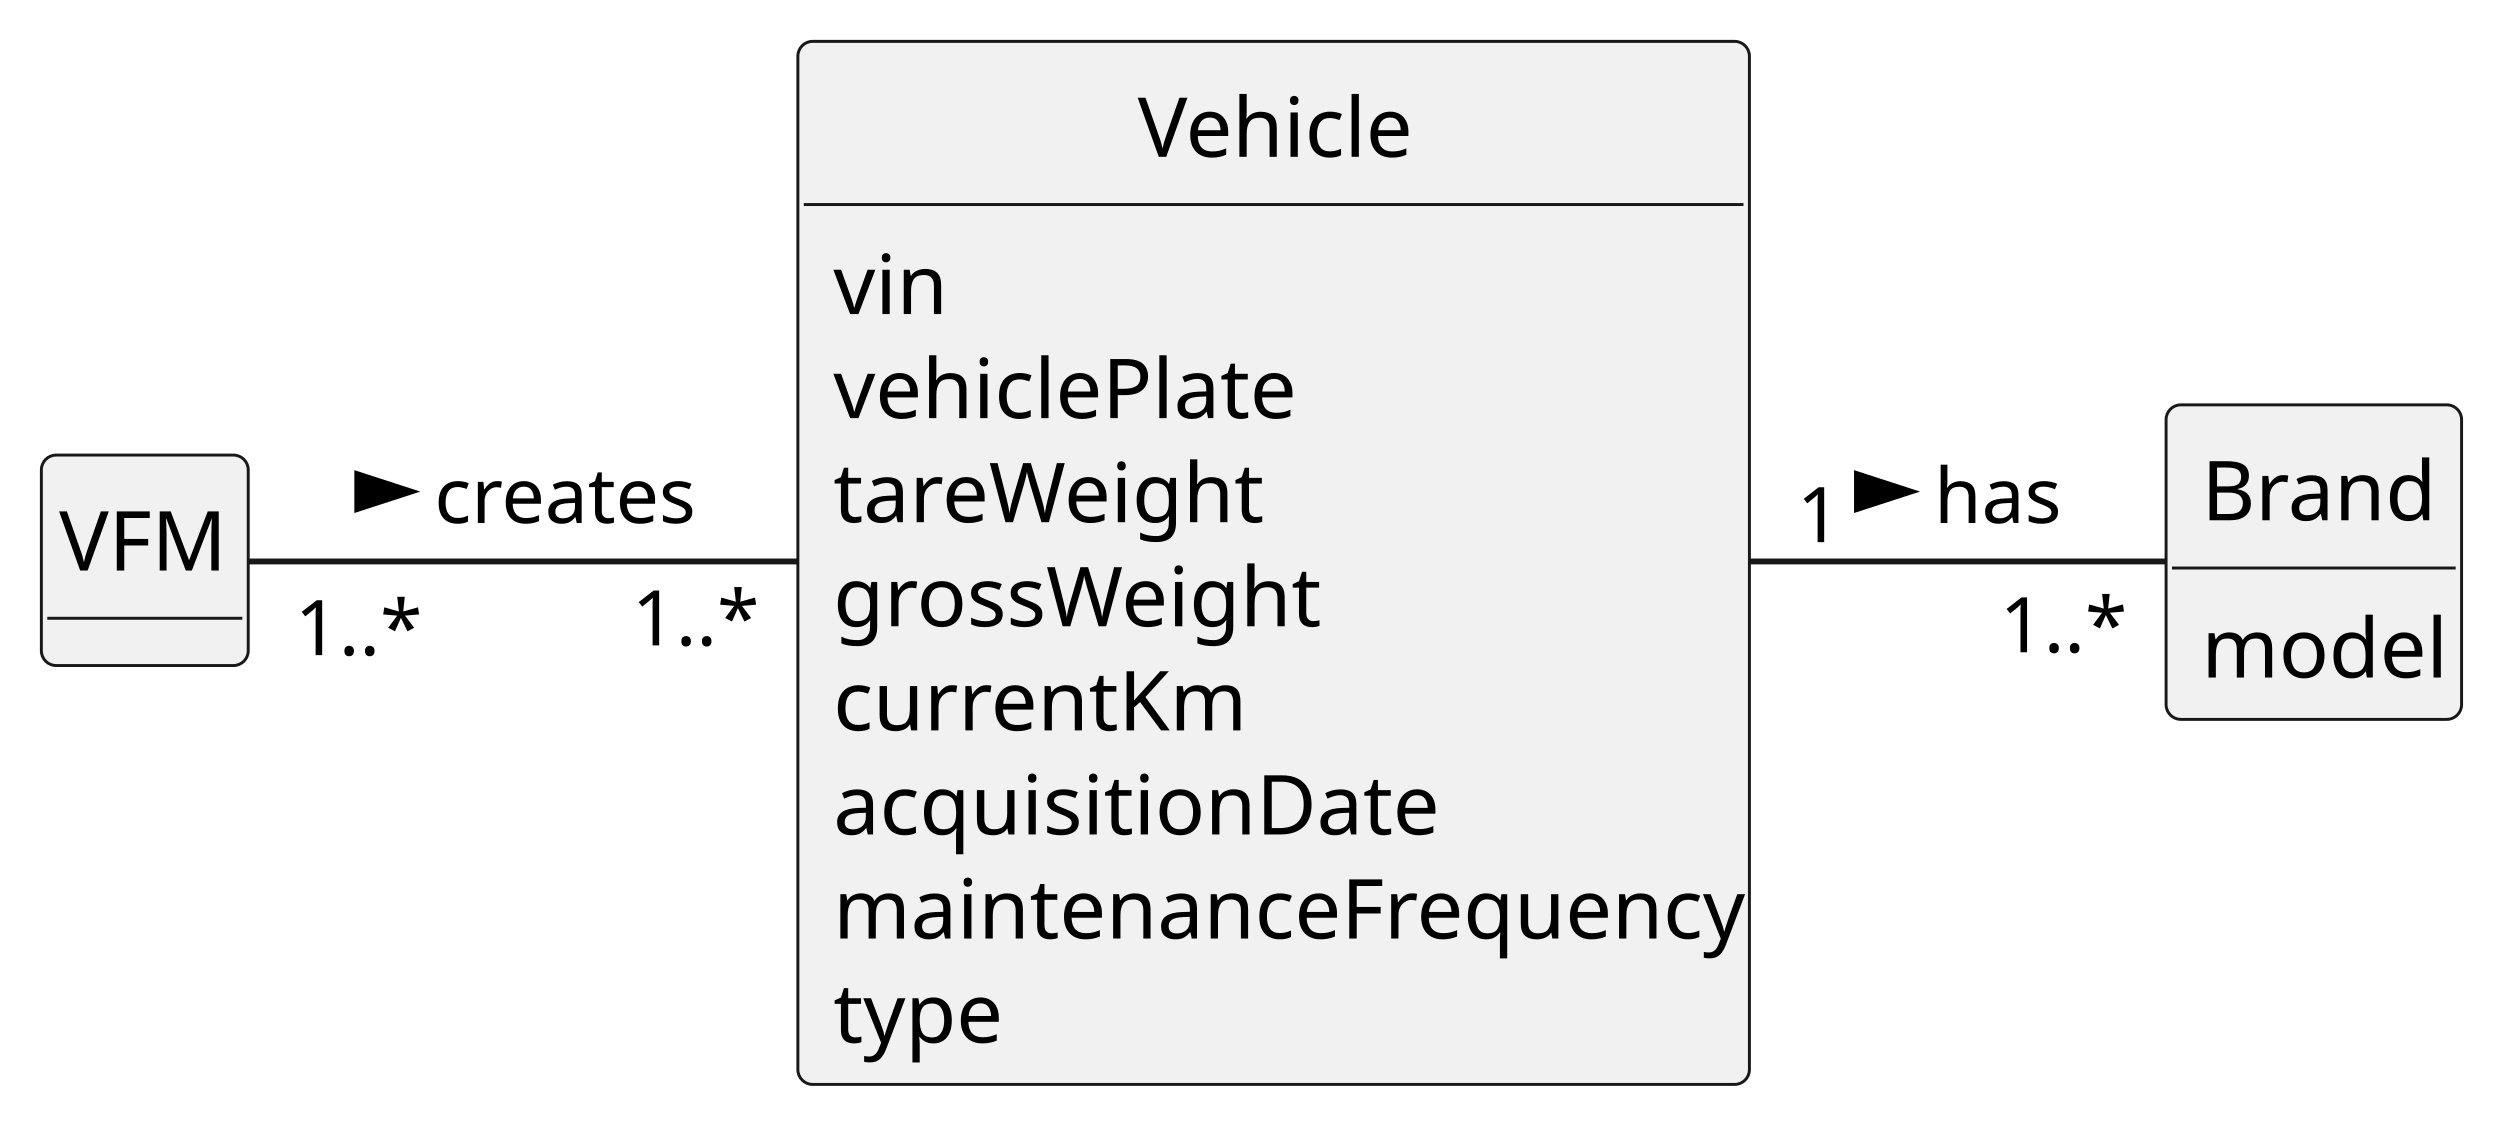
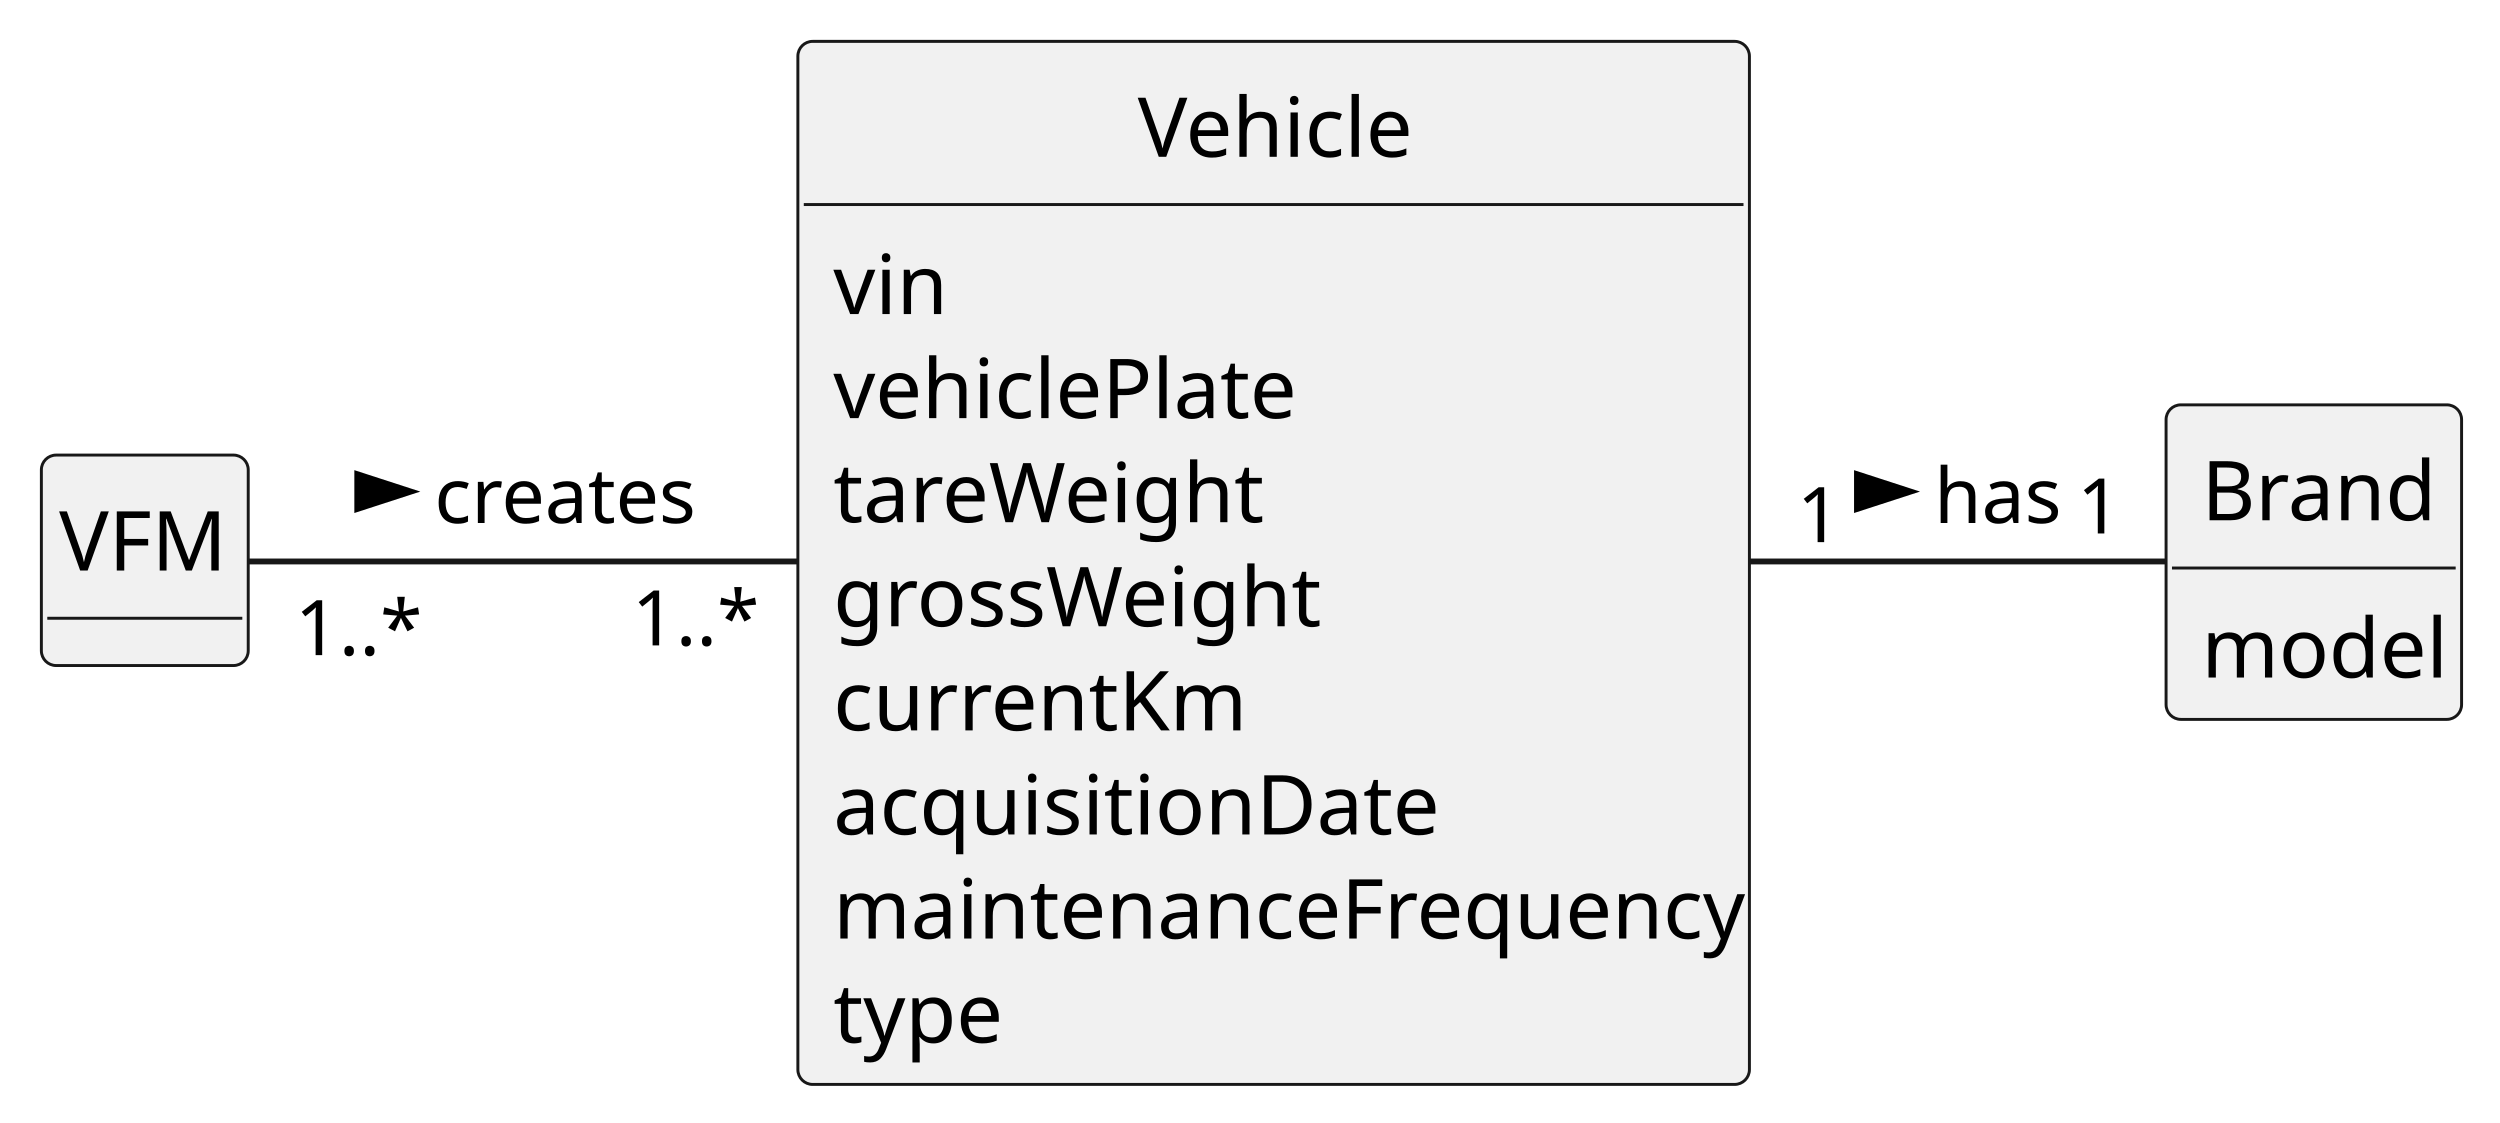
<svg xmlns="http://www.w3.org/2000/svg" contentStyleType="text/css" height="190px" preserveAspectRatio="none" style="width:423px;height:190px;background:#FFFFFF;" version="1.1" viewBox="0 0 423 190" width="423px" zoomAndPan="magnify">
  <defs />
  <g>
    <g id="elem_VFM">
      <rect codeLine="12" fill="#F1F1F1" height="35.609" id="VFM" rx="2.5" ry="2.5" style="stroke:#181818;stroke-width:0.5;" width="35" x="7" y="77" />
      <text fill="#000000" font-family="sans-serif" font-size="14" lengthAdjust="spacing" textLength="29" x="10" y="96.533">VFM</text>
      <line style="stroke:#181818;stroke-width:0.5;" x1="8" x2="41" y1="104.609" y2="104.609" />
    </g>
    <g id="elem_Vehicle">
      <rect codeLine="15" fill="#F1F1F1" height="176.484" id="Vehicle" rx="2.5" ry="2.5" style="stroke:#181818;stroke-width:0.5;" width="161" x="135" y="7" />
      <text fill="#000000" font-family="sans-serif" font-size="14" lengthAdjust="spacing" textLength="46" x="192.5" y="26.533">Vehicle</text>
      <line style="stroke:#181818;stroke-width:0.5;" x1="136" x2="295" y1="34.609" y2="34.609" />
      <text fill="#000000" font-family="sans-serif" font-size="14" lengthAdjust="spacing" textLength="18" x="141" y="53.143">vin</text>
      <text fill="#000000" font-family="sans-serif" font-size="14" lengthAdjust="spacing" textLength="76" x="141" y="70.752">vehiclePlate</text>
      <text fill="#000000" font-family="sans-serif" font-size="14" lengthAdjust="spacing" textLength="69" x="141" y="88.361">tareWeight</text>
      <text fill="#000000" font-family="sans-serif" font-size="14" lengthAdjust="spacing" textLength="79" x="141" y="105.971">grossWeight</text>
      <text fill="#000000" font-family="sans-serif" font-size="14" lengthAdjust="spacing" textLength="65" x="141" y="123.58">currentKm</text>
      <text fill="#000000" font-family="sans-serif" font-size="14" lengthAdjust="spacing" textLength="97" x="141" y="141.19">acquisitionDate</text>
      <text fill="#000000" font-family="sans-serif" font-size="14" lengthAdjust="spacing" textLength="149" x="141" y="158.799">maintenanceFrequency</text>
      <text fill="#000000" font-family="sans-serif" font-size="14" lengthAdjust="spacing" textLength="27" x="141" y="176.408">type</text>
    </g>
    <g id="elem_Brand">
      <rect codeLine="26" fill="#F1F1F1" height="53.219" id="Brand" rx="2.5" ry="2.5" style="stroke:#181818;stroke-width:0.5;" width="50" x="366.5" y="68.5" />
      <text fill="#000000" font-family="sans-serif" font-size="14" lengthAdjust="spacing" textLength="38" x="372.5" y="88.033">Brand</text>
      <line style="stroke:#181818;stroke-width:0.5;" x1="367.5" x2="415.5" y1="96.109" y2="96.109" />
      <text fill="#000000" font-family="sans-serif" font-size="14" lengthAdjust="spacing" textLength="38" x="372.5" y="114.643">model</text>
    </g>
    <g id="link_VFM_Vehicle">
      <path codeLine="30" d="M42.13,95 C63.37,95 100.51,95 134.98,95 " fill="none" id="VFM-Vehicle" style="stroke:#181818;stroke-width:1.0;" />
      <polygon fill="#000000" points="69.5,83.176,60.455,80.237,60.455,86.115,69.5,83.176" style="stroke:#000000;stroke-width:1.0;" />
      <text fill="#000000" font-family="sans-serif" font-size="13" lengthAdjust="spacing" textLength="43" x="73.5" y="88.495">creates</text>
      <text fill="#000000" font-family="sans-serif" font-size="13" lengthAdjust="spacing" textLength="20" x="49.901" y="110.85">1..*</text>
      <text fill="#000000" font-family="sans-serif" font-size="13" lengthAdjust="spacing" textLength="20" x="106.918" y="109.202">1..*</text>
    </g>
    <g id="link_Vehicle_Brand">
      <path codeLine="31" d="M296.03,95 C321.56,95 347.93,95 366.47,95 " fill="none" id="Vehicle-Brand" style="stroke:#181818;stroke-width:1.0;" />
      <polygon fill="#000000" points="323.25,83.176,314.205,80.237,314.205,86.115,323.25,83.176" style="stroke:#000000;stroke-width:1.0;" />
      <text fill="#000000" font-family="sans-serif" font-size="13" lengthAdjust="spacing" textLength="21" x="327.25" y="88.495">has</text>
      <text fill="#000000" font-family="sans-serif" font-size="13" lengthAdjust="spacing" textLength="7" x="304.039" y="91.726">1</text>
-       <text fill="#000000" font-family="sans-serif" font-size="13" lengthAdjust="spacing" textLength="20" x="338.369" y="110.361">1..*</text>
+       <text fill="#000000" font-family="sans-serif" font-size="13" lengthAdjust="spacing" textLength="7" x="351.446" y="90.264">1</text>
    </g>
  </g>
</svg>
